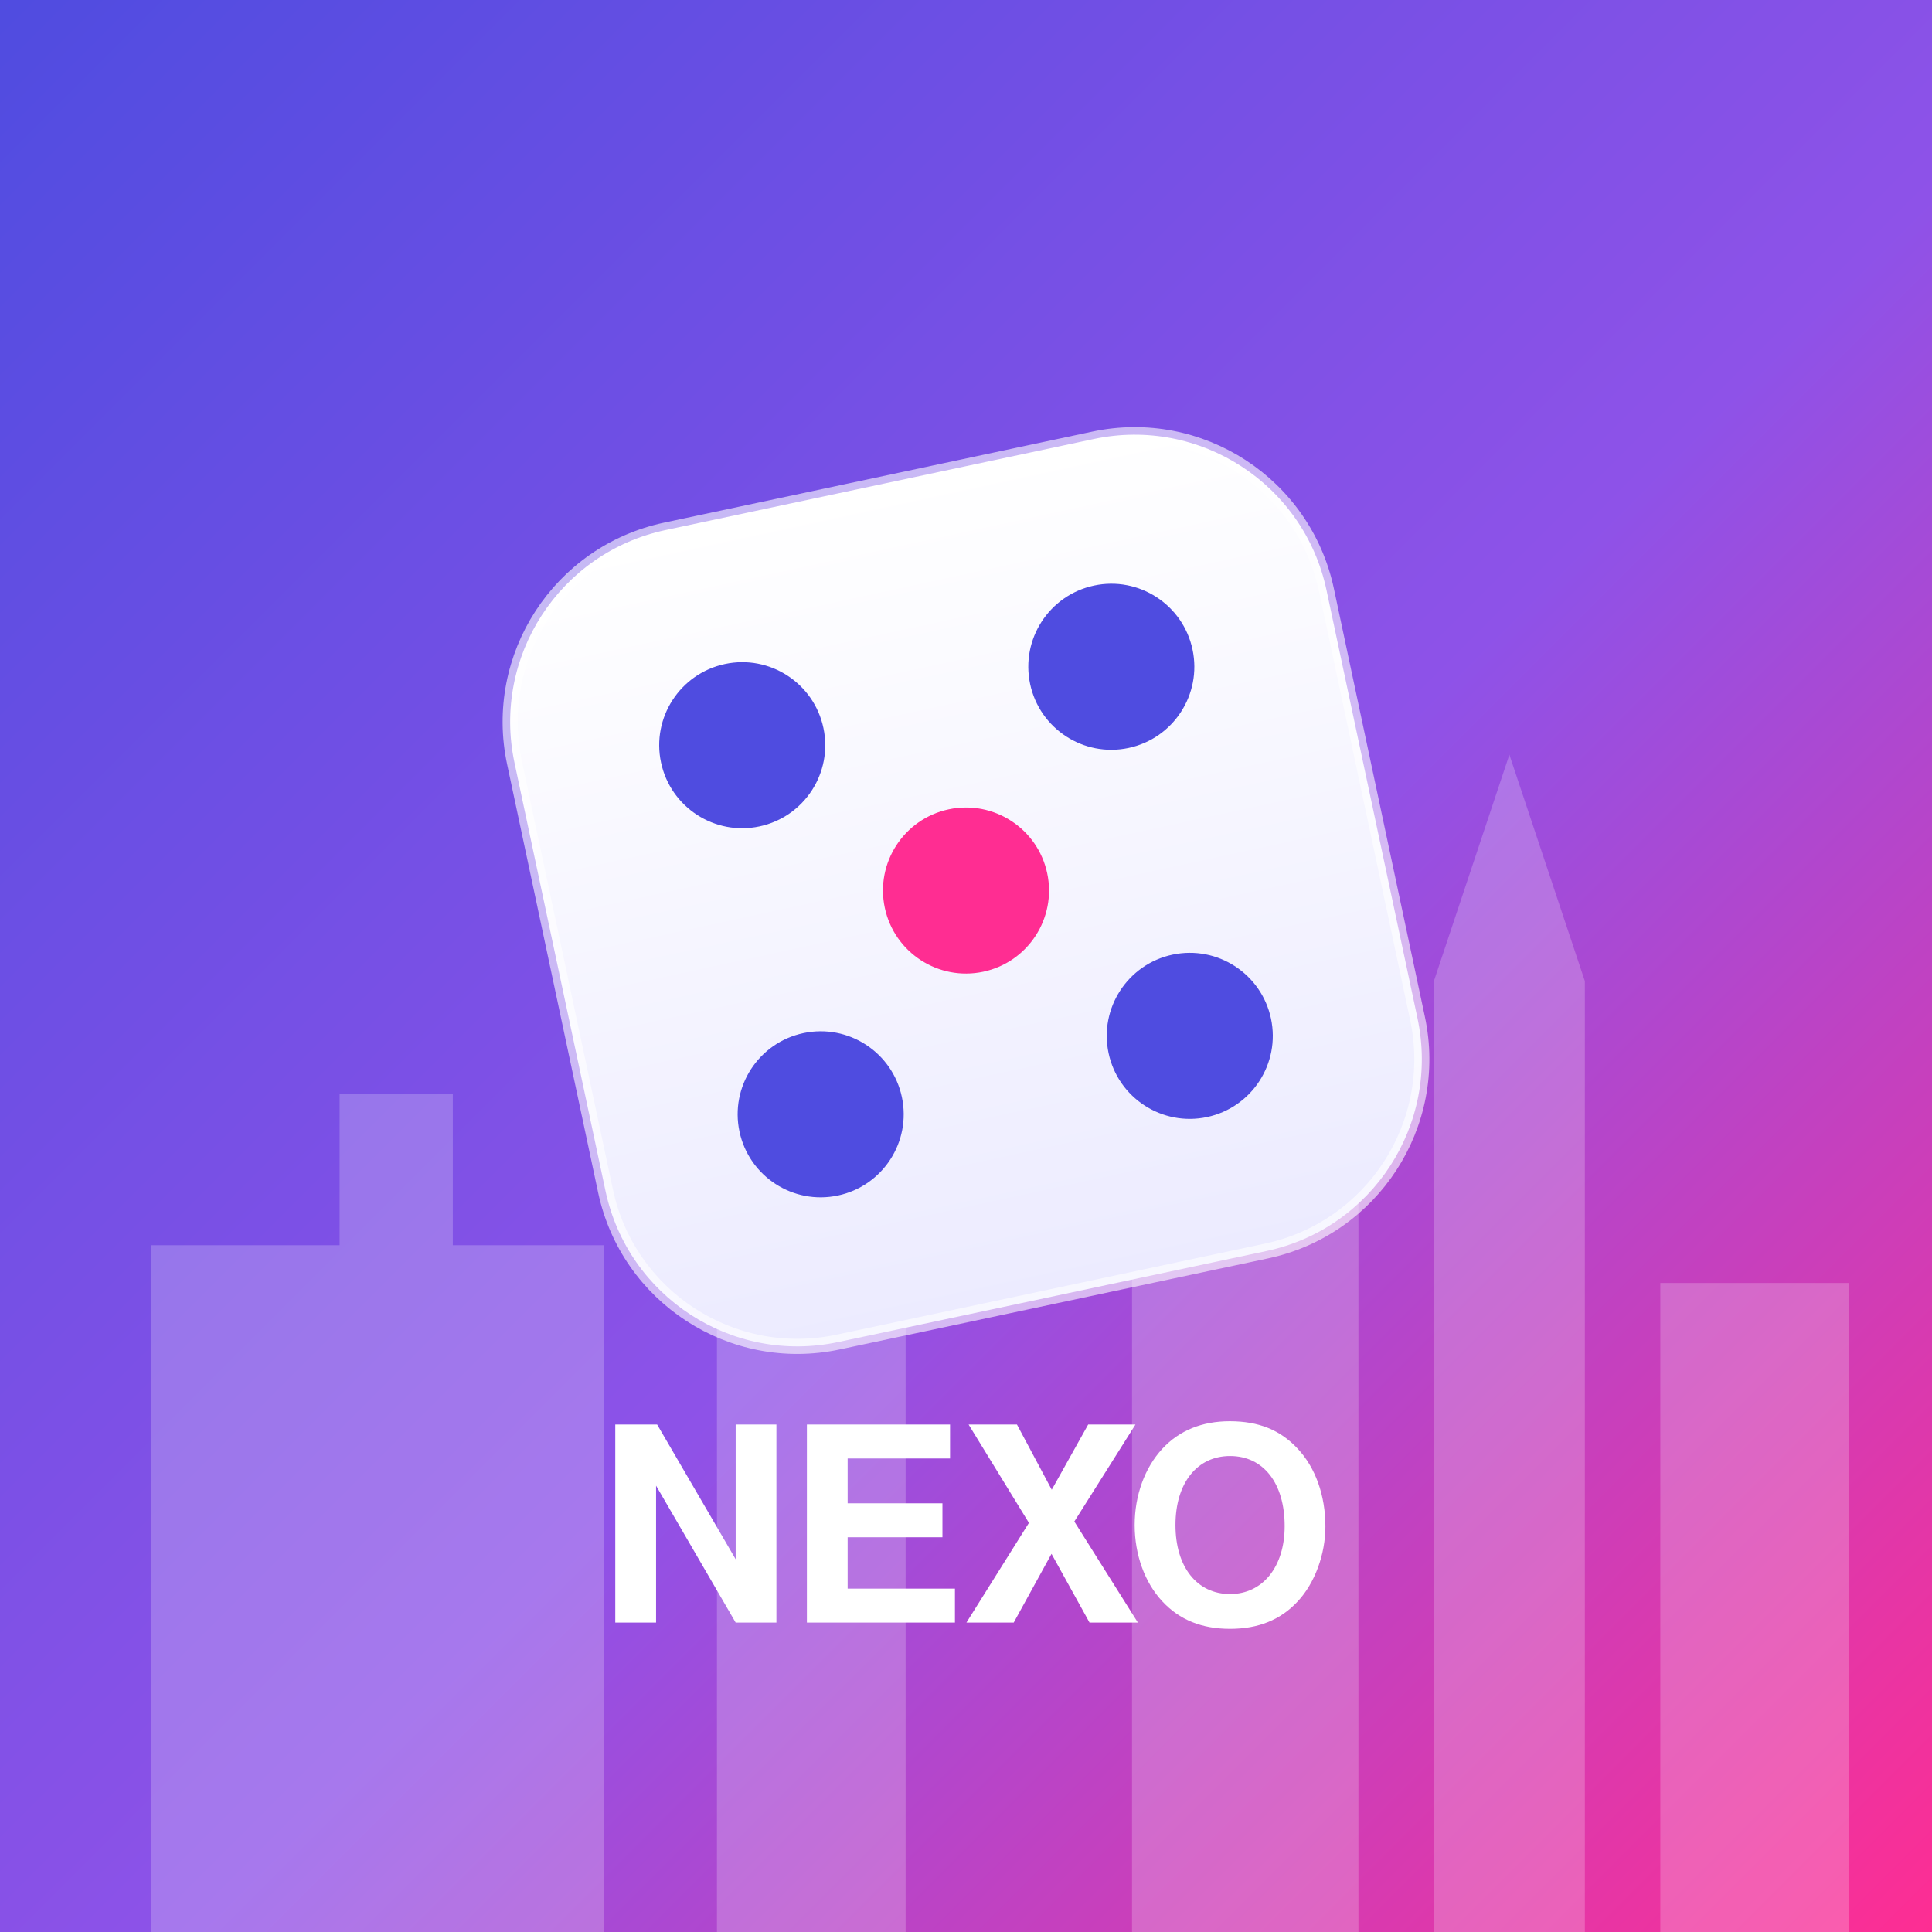
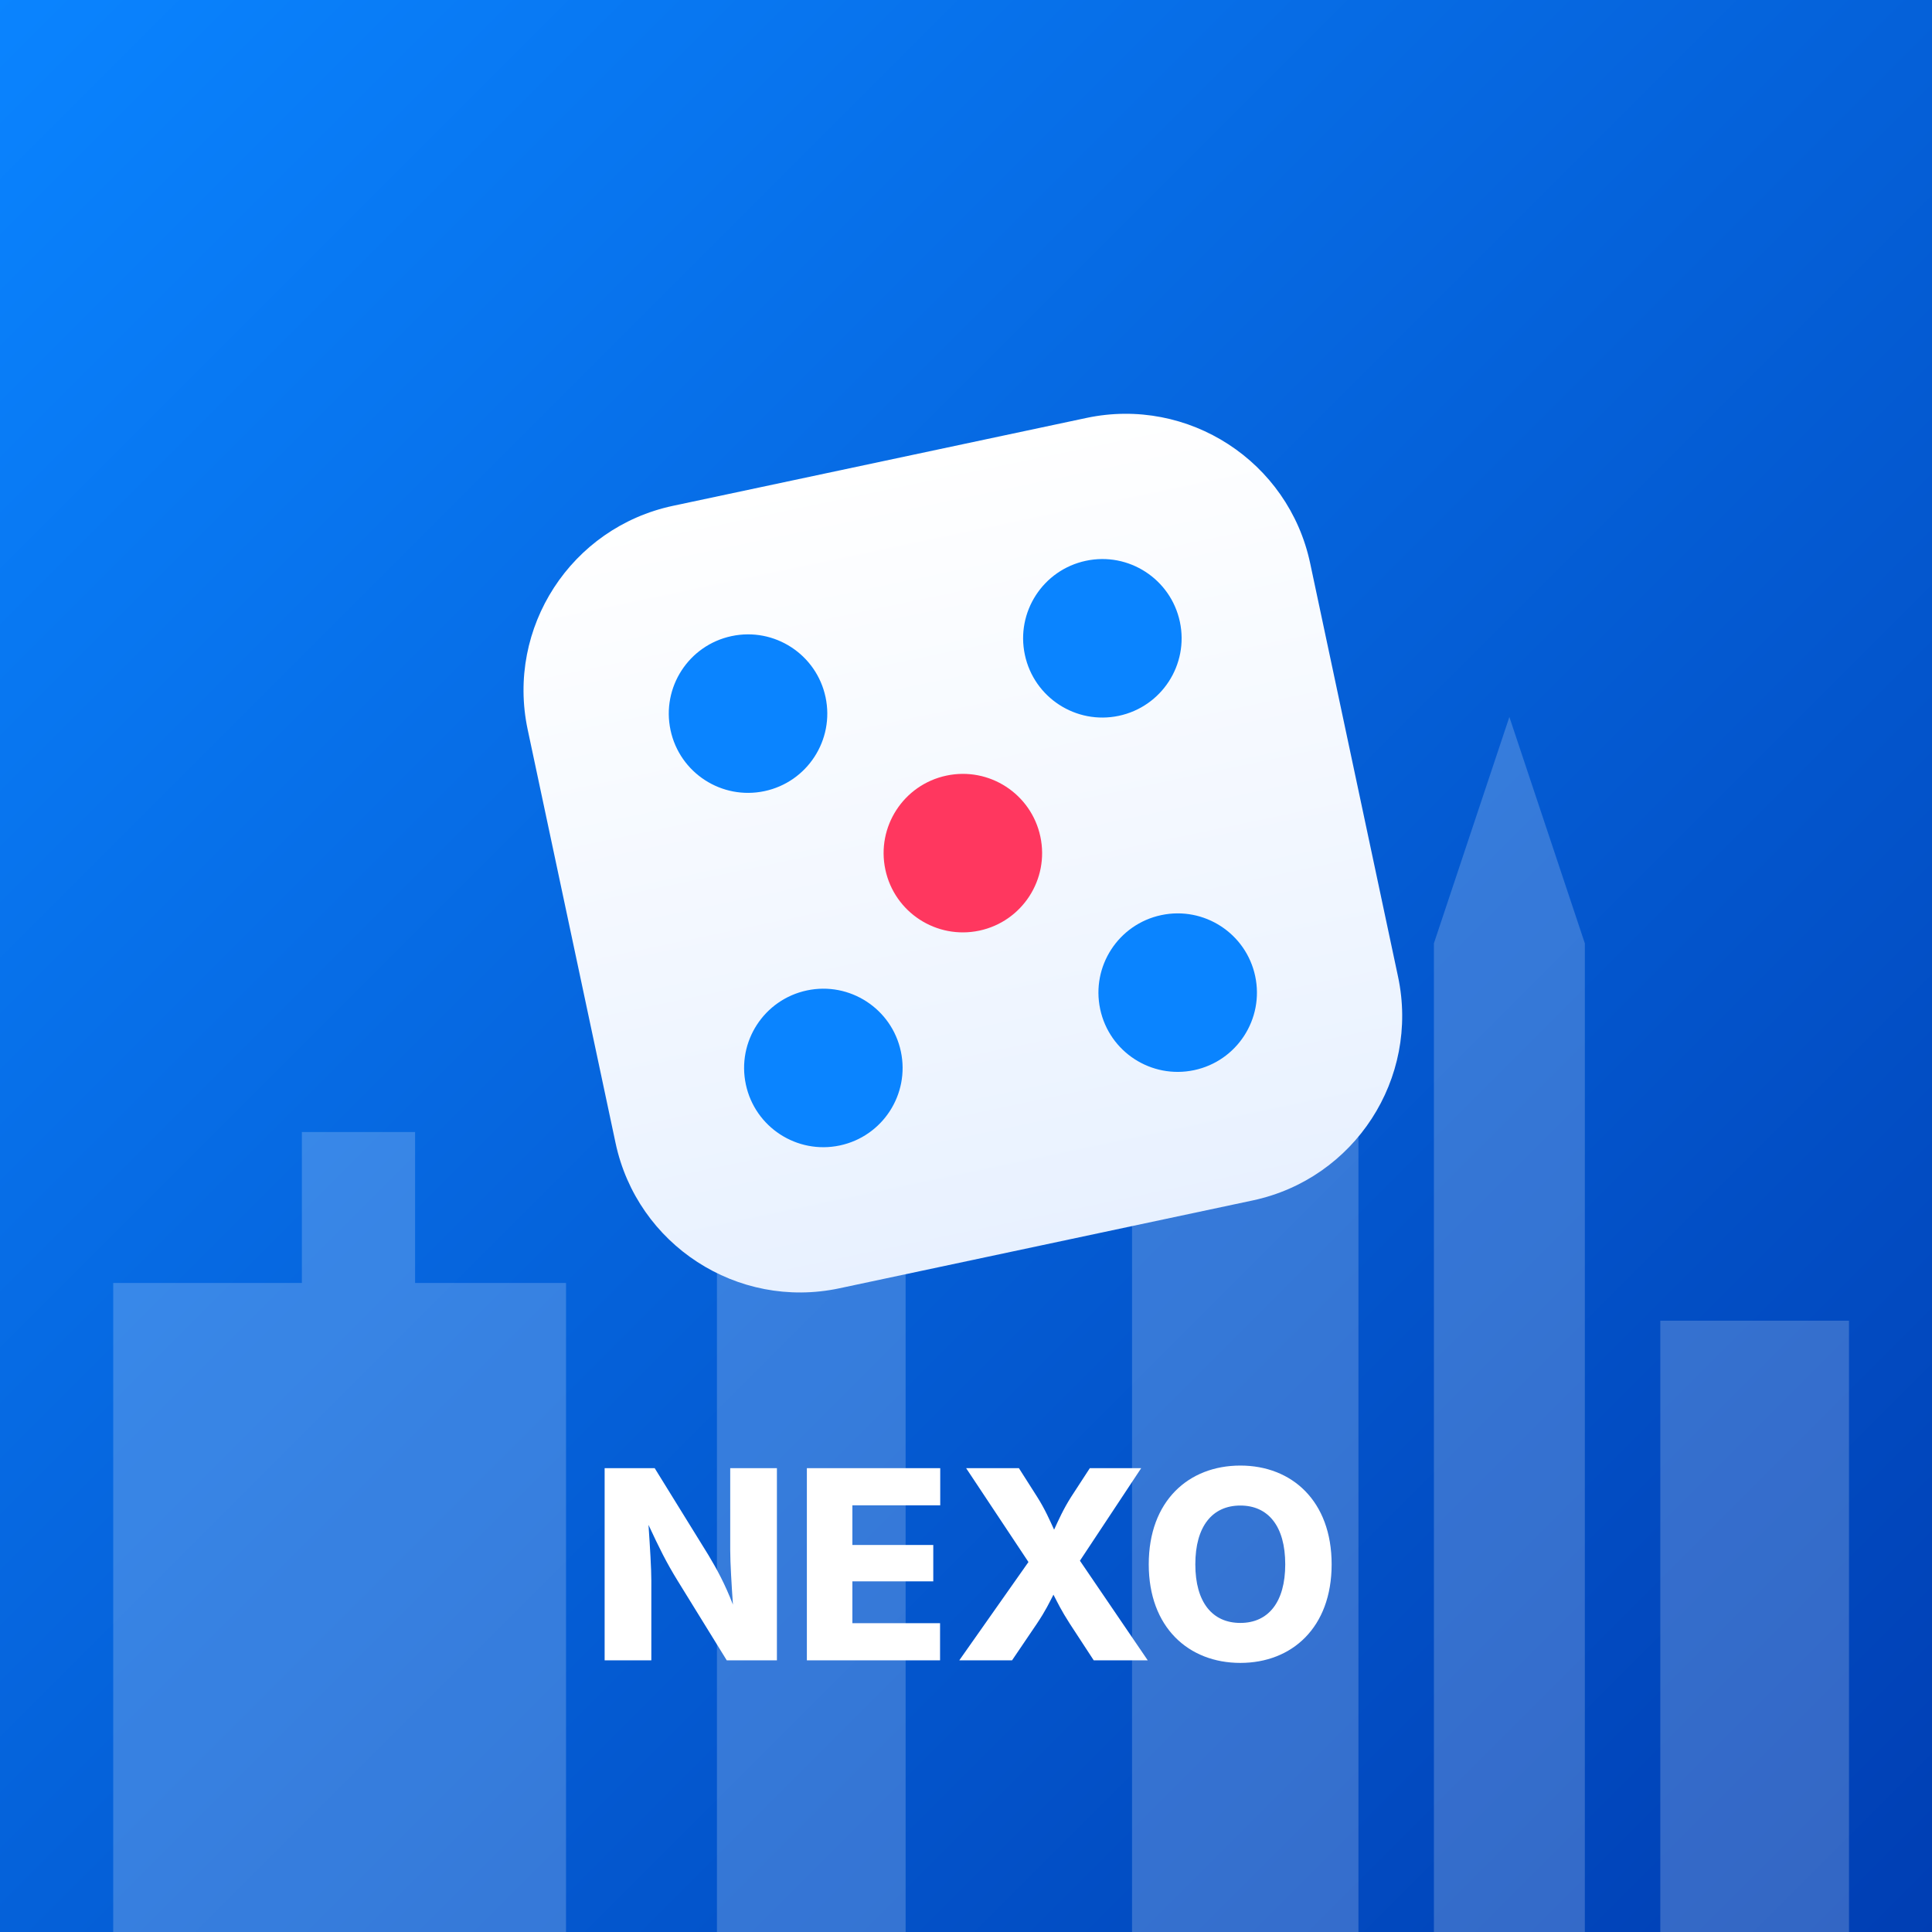
<svg xmlns="http://www.w3.org/2000/svg" viewBox="0 0 512 512">
  <defs>
-     <linearGradient id="g" x1="0" y1="0" x2="1" y2="1">
-       <stop offset="0" stop-color="#4F4CE0" />
-       <stop offset=".55" stop-color="#8E52E8" />
-       <stop offset="1" stop-color="#FF2D92" />
+     <linearGradient id="a1" x1="0" y1="0" x2="1" y2="1">
+       <stop offset="0" stop-color="#0A84FF" />
+       <stop offset="1" stop-color="#003EB3" />
    </linearGradient>
    <linearGradient id="d" x1="0" y1="0" x2="0" y2="1">
      <stop offset="0" stop-color="#fff" />
-       <stop offset="1" stop-color="#ECEBFF" />
+       <stop offset="1" stop-color="#E8F1FF" />
    </linearGradient>
  </defs>
-   <rect width="512" height="512" fill="url(#g)" />
-   <g fill="#fff" opacity=".22">
-     <path d="M40 512V330h50v-40h30v40h40v182z" />
-     <path d="M190 512V250l25-40 25 40v262z" />
+   <rect width="512" height="512" fill="url(#a1)" />
+   <g fill="#fff" opacity=".2">
+     <path d="M30 512V340h50v-40h30v40h40v172z" />
+     <path d="M190 512V260l25-40 25 40v252z" />
    <path d="M300 512V300h60v212z" />
-     <path d="M380 512V260l20-60 20 60v252z" />
-     <path d="M440 512V340h50v172z" />
+     <path d="M380 512V250l20-60 20 60v262z" />
+     <path d="M440 512V350h50v162z" />
  </g>
-   <g transform="rotate(-12 256 236)">
-     <rect x="146" y="126" width="220" height="220" rx="52" fill="url(#d)" />
-     <rect x="146" y="126" width="220" height="220" rx="52" fill="none" stroke="#fff" stroke-width="4" opacity=".6" />
-     <g fill="#4F4CE0">
-       <circle cx="206" cy="186" r="22" />
-       <circle cx="306" cy="186" r="22" />
-       <circle cx="256" cy="236" r="22" fill="#FF2D92" />
-       <circle cx="206" cy="286" r="22" />
-       <circle cx="306" cy="286" r="22" />
+   <g transform="rotate(-12 256 230)">
+     <rect x="150" y="120" width="212" height="212" rx="50" fill="url(#d)" />
+     <g fill="#0A84FF">
+       <circle cx="208" cy="178" r="21" />
+       <circle cx="304" cy="178" r="21" />
+       <circle cx="256" cy="226" r="21" fill="#FF375F" />
+       <circle cx="208" cy="274" r="21" />
+       <circle cx="304" cy="274" r="21" />
    </g>
  </g>
-   <text x="256" y="430" font-family="-apple-system,Helvetica,Arial,sans-serif" font-size="72" font-weight="800" fill="#fff" text-anchor="middle" letter-spacing="-2">NEXO</text>
+   <text x="256" y="440" font-family="Inter,-apple-system,Helvetica,Arial,sans-serif" font-size="70" font-weight="800" fill="#fff" text-anchor="middle">NEXO</text>
</svg>
